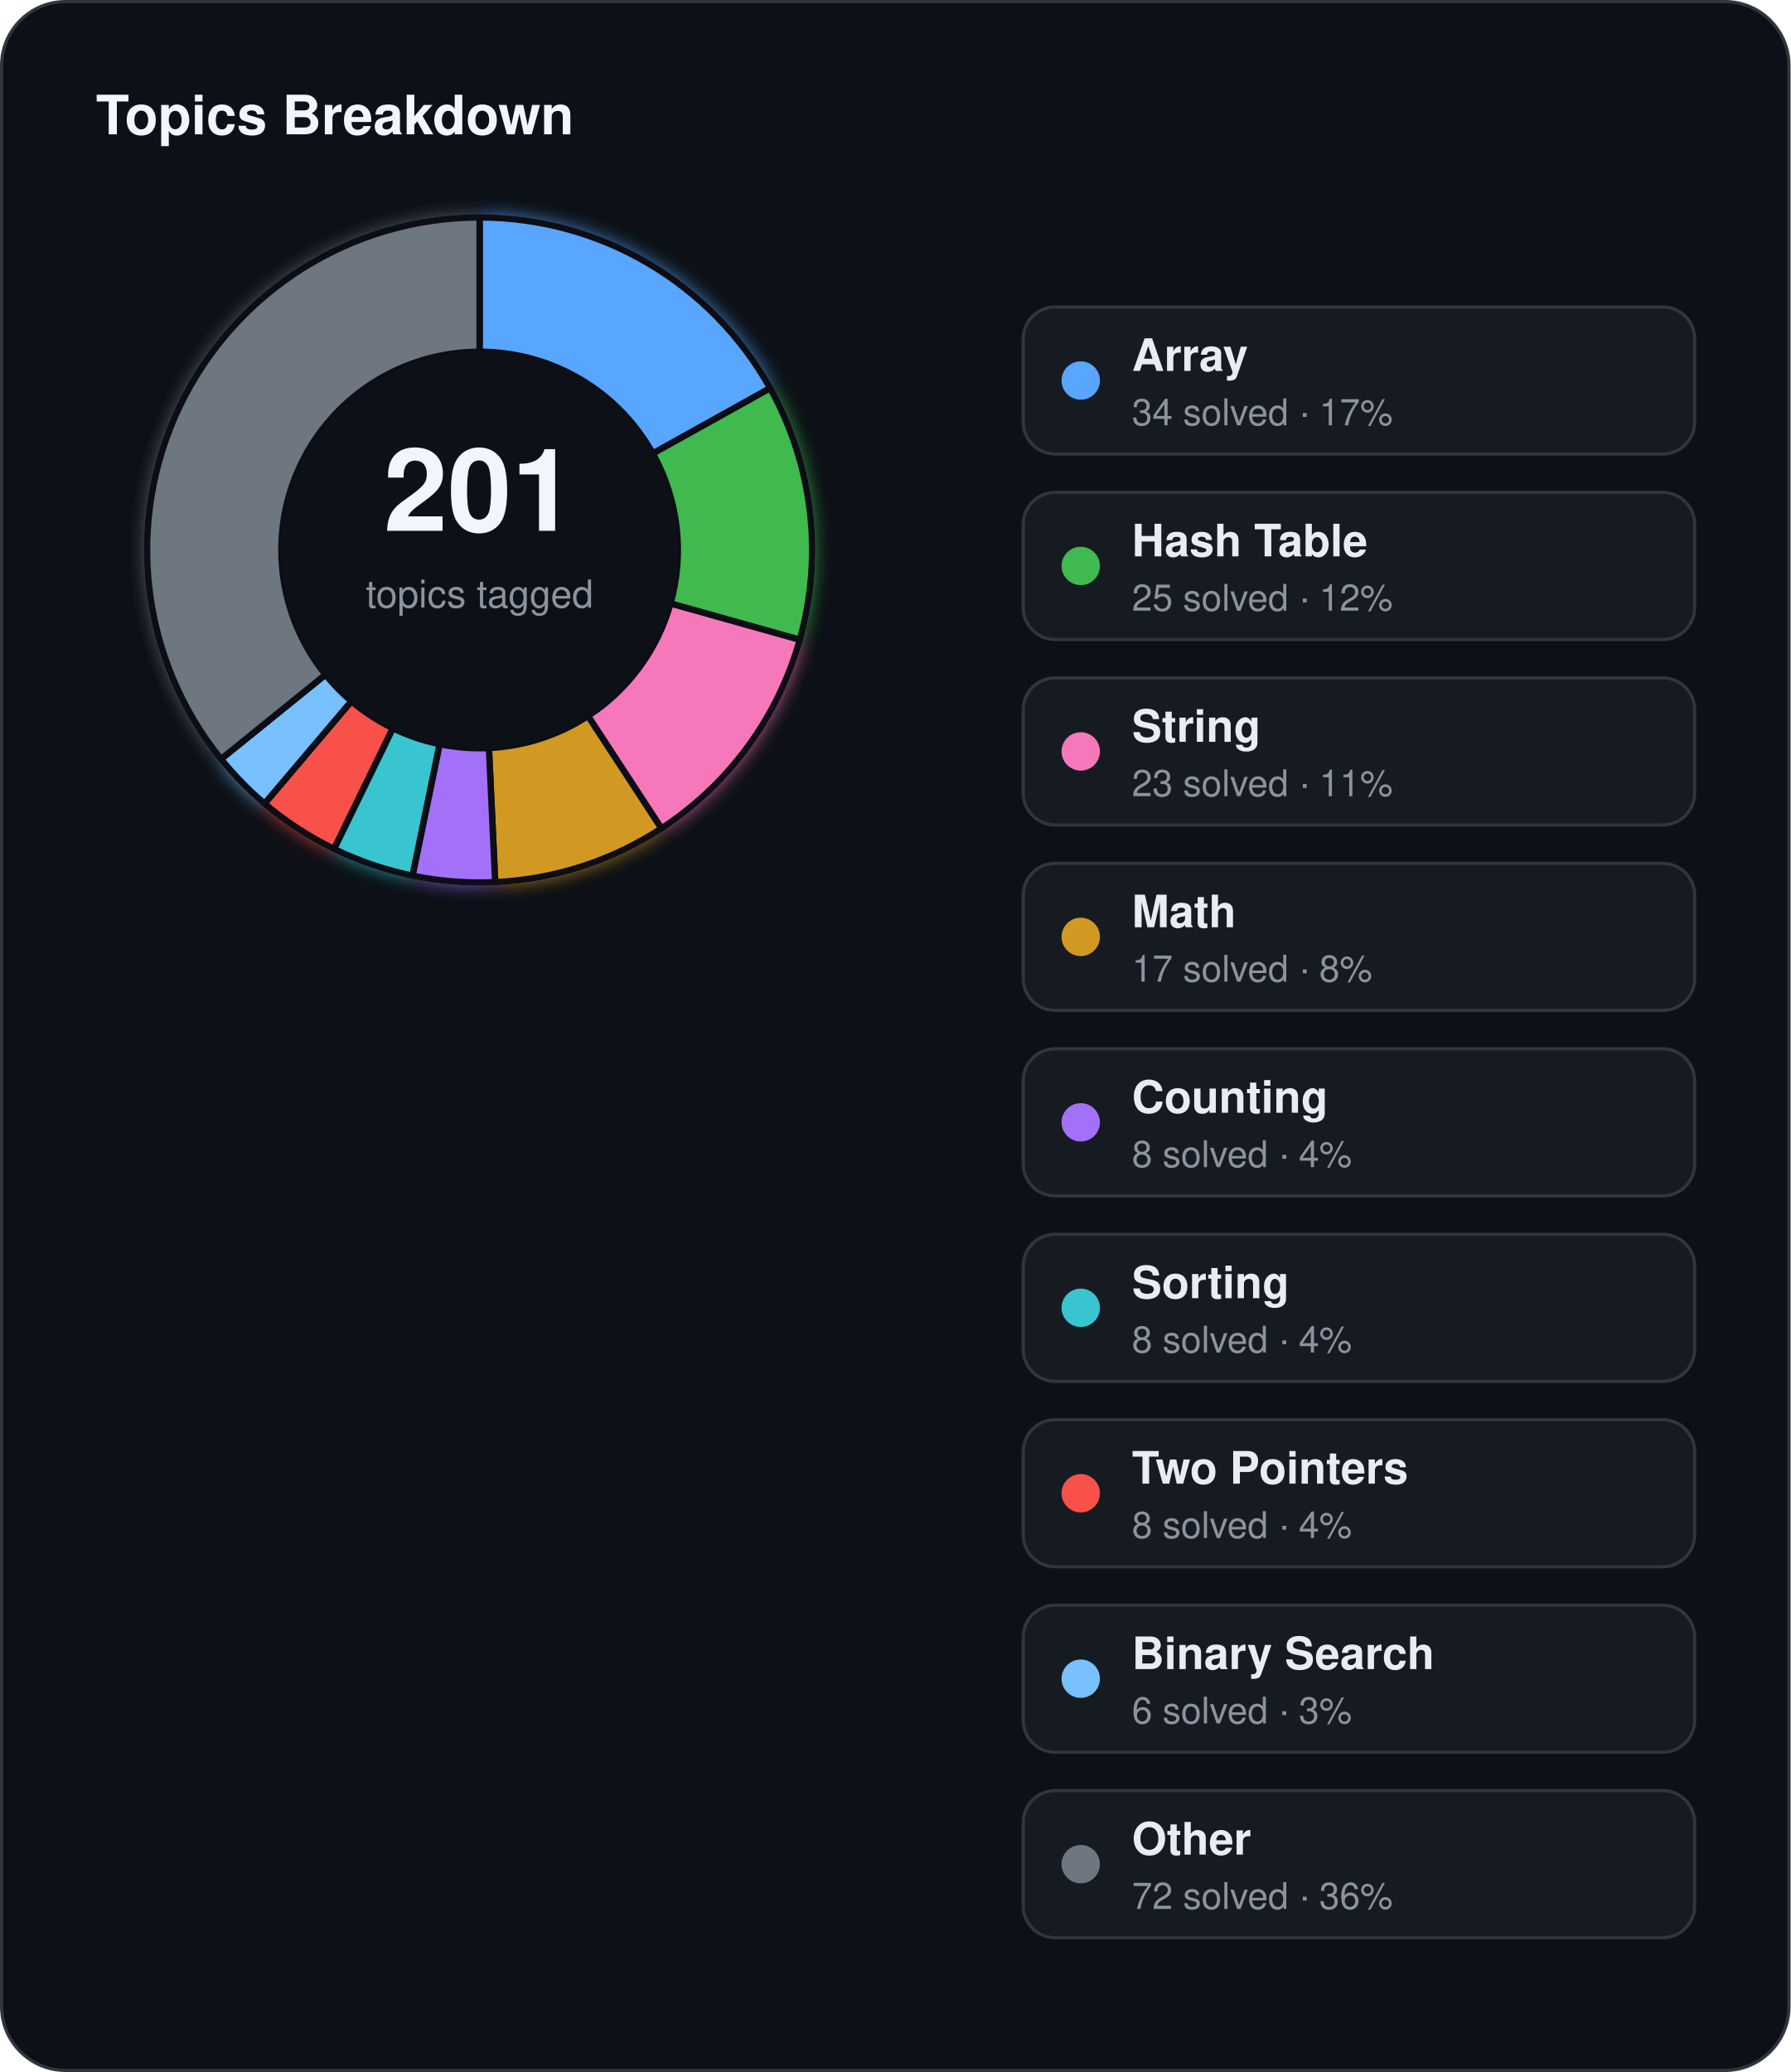
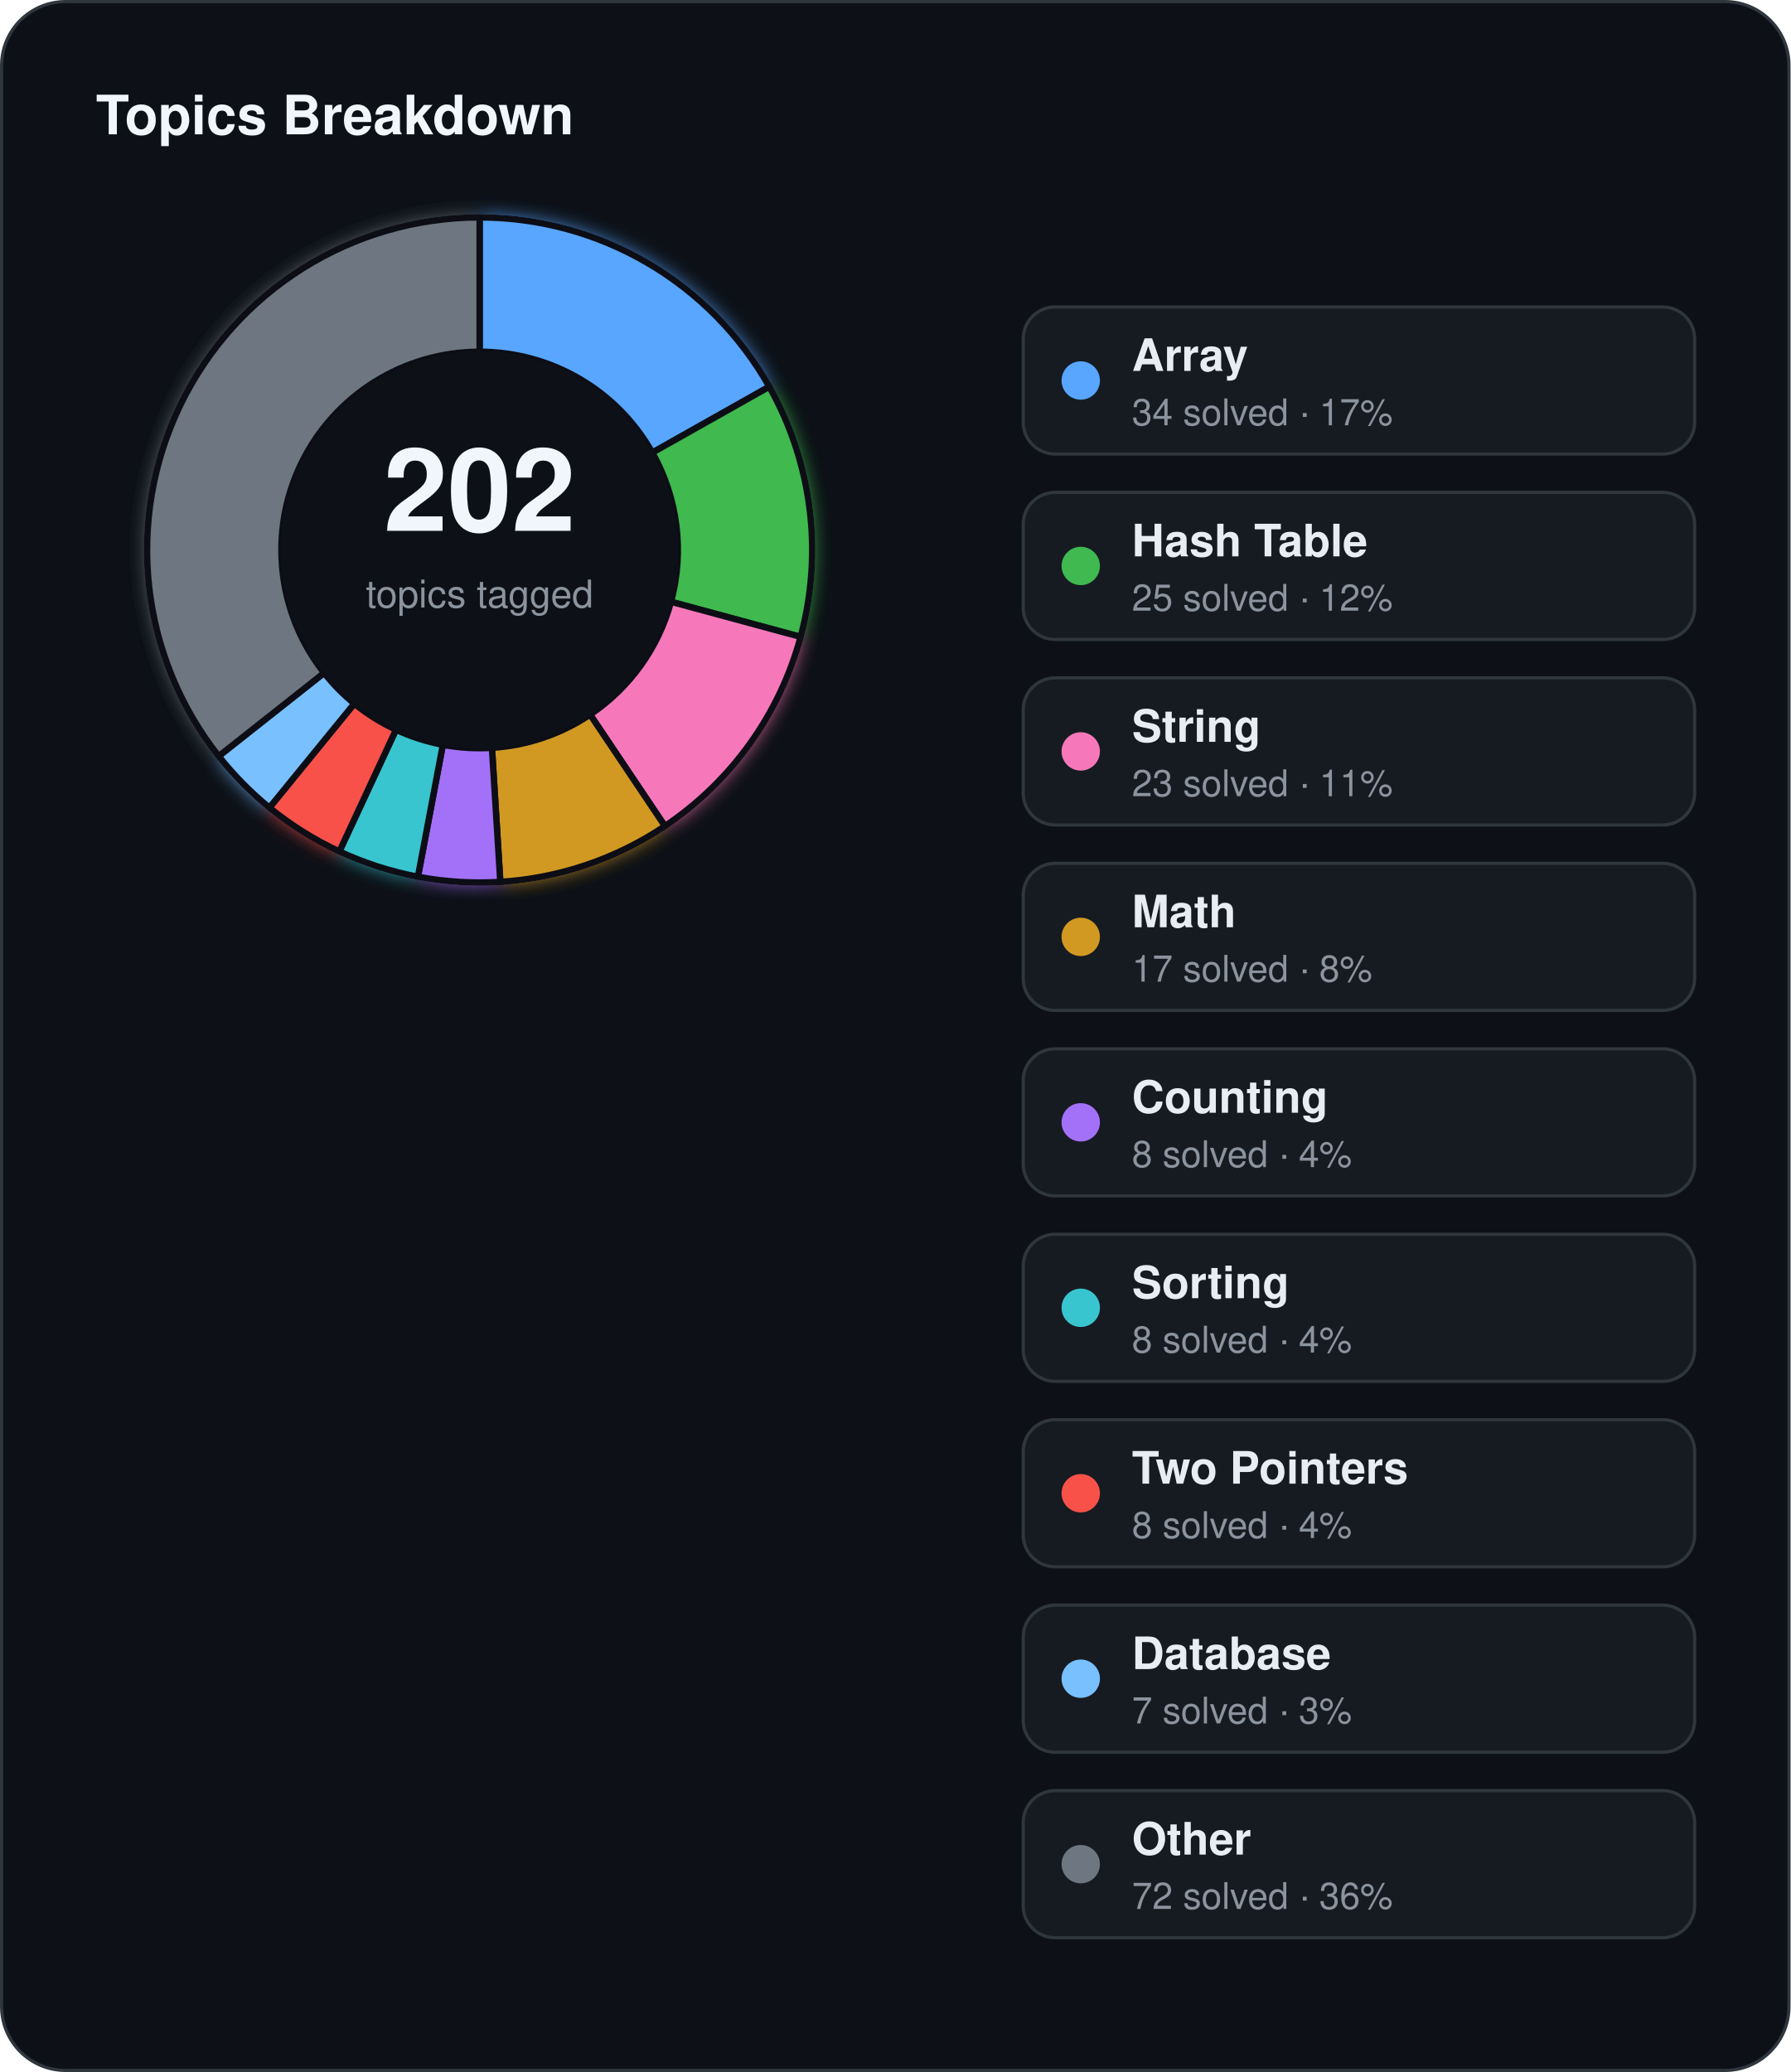
<svg xmlns="http://www.w3.org/2000/svg" width="560" height="648" viewBox="0 0 560 648">
  <defs>
    <filter id="topics-glow" x="-60%" y="-60%" width="220%" height="220%">
      <feGaussianBlur stdDeviation="3" result="blur" />
      <feMerge>
        <feMergeNode in="blur" />
        <feMergeNode in="SourceGraphic" />
      </feMerge>
    </filter>
  </defs>
  <rect x="0.5" y="0.5" width="559" height="647" rx="20" fill="#0d1117" stroke="#30363d" stroke-width="1" />
  <text x="30" y="42" fill="#f0f6fc" font-family="Segoe UI, Helvetica, Arial, sans-serif" font-size="17" font-weight="700">Topics Breakdown</text>
  <g filter="url(#topics-glow)">
-     <path d="M 150.00,68.00 A 104,104 0 0 1 240.87,121.41 L 204.17,141.84 A 62,62 0 0 0 150.00,110.00 Z" fill="#58a6ff" stroke="#0d1117" stroke-width="2" />
-     <path d="M 240.87,121.41 A 104,104 0 0 1 250.13,200.09 L 209.70,188.75 A 62,62 0 0 0 204.17,141.84 Z" fill="#3fb950" stroke="#0d1117" stroke-width="2" />
-     <path d="M 250.13,200.09 A 104,104 0 0 1 206.85,259.09 L 183.89,223.92 A 62,62 0 0 0 209.70,188.75 Z" fill="#f778ba" stroke="#0d1117" stroke-width="2" />
-     <path d="M 206.85,259.09 A 104,104 0 0 1 154.87,275.89 L 152.91,233.93 A 62,62 0 0 0 183.89,223.92 Z" fill="#d29922" stroke="#0d1117" stroke-width="2" />
-     <path d="M 154.87,275.89 A 104,104 0 0 1 129.01,273.86 L 137.49,232.72 A 62,62 0 0 0 152.91,233.93 Z" fill="#a371f7" stroke="#0d1117" stroke-width="2" />
-     <path d="M 129.01,273.86 A 104,104 0 0 1 104.46,265.50 L 122.85,227.74 A 62,62 0 0 0 137.49,232.72 Z" fill="#39c5cf" stroke="#0d1117" stroke-width="2" />
-     <path d="M 104.46,265.50 A 104,104 0 0 1 82.74,251.32 L 109.90,219.29 A 62,62 0 0 0 122.85,227.74 Z" fill="#f85149" stroke="#0d1117" stroke-width="2" />
-     <path d="M 82.74,251.32 A 104,104 0 0 1 69.13,237.39 L 101.79,210.98 A 62,62 0 0 0 109.90,219.29 Z" fill="#79c0ff" stroke="#0d1117" stroke-width="2" />
-     <path d="M 69.13,237.39 A 104,104 0 0 1 150.00,68.00 L 150.00,110.00 A 62,62 0 0 0 101.79,210.98 Z" fill="#6e7681" stroke="#0d1117" stroke-width="2" />
+     <path d="M 150.00,68.00 A 104,104 0 0 1 240.60,120.94 L 204.01,141.56 A 62,62 0 0 0 150.00,110.00 Z" fill="#58a6ff" stroke="#0d1117" stroke-width="2" />
+     <path d="M 240.60,120.94 A 104,104 0 0 1 250.39,199.18 L 209.85,188.20 A 62,62 0 0 0 204.01,141.56 Z" fill="#3fb950" stroke="#0d1117" stroke-width="2" />
+     <path d="M 250.39,199.18 A 104,104 0 0 1 207.95,258.36 L 184.55,223.48 A 62,62 0 0 0 209.85,188.20 Z" fill="#f778ba" stroke="#0d1117" stroke-width="2" />
+     <path d="M 207.95,258.36 A 104,104 0 0 1 156.47,275.80 L 153.85,233.88 A 62,62 0 0 0 184.55,223.48 Z" fill="#d29922" stroke="#0d1117" stroke-width="2" />
+     <path d="M 156.47,275.80 A 104,104 0 0 1 130.70,274.19 L 138.50,232.92 A 62,62 0 0 0 153.85,233.88 Z" fill="#a371f7" stroke="#0d1117" stroke-width="2" />
+     <path d="M 130.70,274.19 A 104,104 0 0 1 106.13,266.29 L 123.85,228.21 A 62,62 0 0 0 138.50,232.92 Z" fill="#39c5cf" stroke="#0d1117" stroke-width="2" />
+     <path d="M 106.13,266.29 A 104,104 0 0 1 84.26,252.59 L 110.81,220.04 A 62,62 0 0 0 123.85,228.21 Z" fill="#f85149" stroke="#0d1117" stroke-width="2" />
+     <path d="M 84.26,252.59 A 104,104 0 0 1 68.40,236.48 L 101.36,210.44 A 62,62 0 0 0 110.81,220.04 Z" fill="#79c0ff" stroke="#0d1117" stroke-width="2" />
+     <path d="M 68.40,236.48 A 104,104 0 0 1 150.00,68.00 L 150.00,110.00 A 62,62 0 0 0 101.36,210.44 Z" fill="#6e7681" stroke="#0d1117" stroke-width="2" />
  </g>
  <circle cx="150" cy="172" r="62" fill="#0d1117" />
-   <text x="150" y="166" text-anchor="middle" fill="#f0f6fc" font-family="Segoe UI, Helvetica, Arial, sans-serif" font-size="36" font-weight="700">201</text>
+   <text x="150" y="166" text-anchor="middle" fill="#f0f6fc" font-family="Segoe UI, Helvetica, Arial, sans-serif" font-size="36" font-weight="700">202</text>
  <text x="150" y="190" text-anchor="middle" fill="#8b949e" font-family="Segoe UI, Helvetica, Arial, sans-serif" font-size="12">topics tagged</text>
  <rect x="320" y="96" width="210" height="46" rx="10" fill="#161b22" stroke="#30363d" stroke-width="1" />
  <circle cx="338" cy="119" r="6" fill="#58a6ff" />
  <text x="354" y="116" fill="#e6edf3" font-family="Segoe UI, Helvetica, Arial, sans-serif" font-size="14" font-weight="600">Array</text>
  <text x="354" y="133" fill="#8b949e" font-family="Segoe UI, Helvetica, Arial, sans-serif" font-size="11.5">34 solved · 17%</text>
  <rect x="320" y="154" width="210" height="46" rx="10" fill="#161b22" stroke="#30363d" stroke-width="1" />
  <circle cx="338" cy="177" r="6" fill="#3fb950" />
  <text x="354" y="174" fill="#e6edf3" font-family="Segoe UI, Helvetica, Arial, sans-serif" font-size="14" font-weight="600">Hash Table</text>
  <text x="354" y="191" fill="#8b949e" font-family="Segoe UI, Helvetica, Arial, sans-serif" font-size="11.5">25 solved · 12%</text>
  <rect x="320" y="212" width="210" height="46" rx="10" fill="#161b22" stroke="#30363d" stroke-width="1" />
  <circle cx="338" cy="235" r="6" fill="#f778ba" />
  <text x="354" y="232" fill="#e6edf3" font-family="Segoe UI, Helvetica, Arial, sans-serif" font-size="14" font-weight="600">String</text>
  <text x="354" y="249" fill="#8b949e" font-family="Segoe UI, Helvetica, Arial, sans-serif" font-size="11.5">23 solved · 11%</text>
  <rect x="320" y="270" width="210" height="46" rx="10" fill="#161b22" stroke="#30363d" stroke-width="1" />
  <circle cx="338" cy="293" r="6" fill="#d29922" />
  <text x="354" y="290" fill="#e6edf3" font-family="Segoe UI, Helvetica, Arial, sans-serif" font-size="14" font-weight="600">Math</text>
  <text x="354" y="307" fill="#8b949e" font-family="Segoe UI, Helvetica, Arial, sans-serif" font-size="11.5">17 solved · 8%</text>
  <rect x="320" y="328" width="210" height="46" rx="10" fill="#161b22" stroke="#30363d" stroke-width="1" />
  <circle cx="338" cy="351" r="6" fill="#a371f7" />
  <text x="354" y="348" fill="#e6edf3" font-family="Segoe UI, Helvetica, Arial, sans-serif" font-size="14" font-weight="600">Counting</text>
  <text x="354" y="365" fill="#8b949e" font-family="Segoe UI, Helvetica, Arial, sans-serif" font-size="11.5">8 solved · 4%</text>
  <rect x="320" y="386" width="210" height="46" rx="10" fill="#161b22" stroke="#30363d" stroke-width="1" />
  <circle cx="338" cy="409" r="6" fill="#39c5cf" />
  <text x="354" y="406" fill="#e6edf3" font-family="Segoe UI, Helvetica, Arial, sans-serif" font-size="14" font-weight="600">Sorting</text>
  <text x="354" y="423" fill="#8b949e" font-family="Segoe UI, Helvetica, Arial, sans-serif" font-size="11.5">8 solved · 4%</text>
  <rect x="320" y="444" width="210" height="46" rx="10" fill="#161b22" stroke="#30363d" stroke-width="1" />
  <circle cx="338" cy="467" r="6" fill="#f85149" />
  <text x="354" y="464" fill="#e6edf3" font-family="Segoe UI, Helvetica, Arial, sans-serif" font-size="14" font-weight="600">Two Pointers</text>
  <text x="354" y="481" fill="#8b949e" font-family="Segoe UI, Helvetica, Arial, sans-serif" font-size="11.5">8 solved · 4%</text>
  <rect x="320" y="502" width="210" height="46" rx="10" fill="#161b22" stroke="#30363d" stroke-width="1" />
  <circle cx="338" cy="525" r="6" fill="#79c0ff" />
-   <text x="354" y="522" fill="#e6edf3" font-family="Segoe UI, Helvetica, Arial, sans-serif" font-size="14" font-weight="600">Binary Search</text>
-   <text x="354" y="539" fill="#8b949e" font-family="Segoe UI, Helvetica, Arial, sans-serif" font-size="11.5">6 solved · 3%</text>
+   <text x="354" y="522" fill="#e6edf3" font-family="Segoe UI, Helvetica, Arial, sans-serif" font-size="14" font-weight="600">Database</text>
+   <text x="354" y="539" fill="#8b949e" font-family="Segoe UI, Helvetica, Arial, sans-serif" font-size="11.5">7 solved · 3%</text>
  <rect x="320" y="560" width="210" height="46" rx="10" fill="#161b22" stroke="#30363d" stroke-width="1" />
  <circle cx="338" cy="583" r="6" fill="#6e7681" />
  <text x="354" y="580" fill="#e6edf3" font-family="Segoe UI, Helvetica, Arial, sans-serif" font-size="14" font-weight="600">Other</text>
  <text x="354" y="597" fill="#8b949e" font-family="Segoe UI, Helvetica, Arial, sans-serif" font-size="11.5">72 solved · 36%</text>
</svg>
